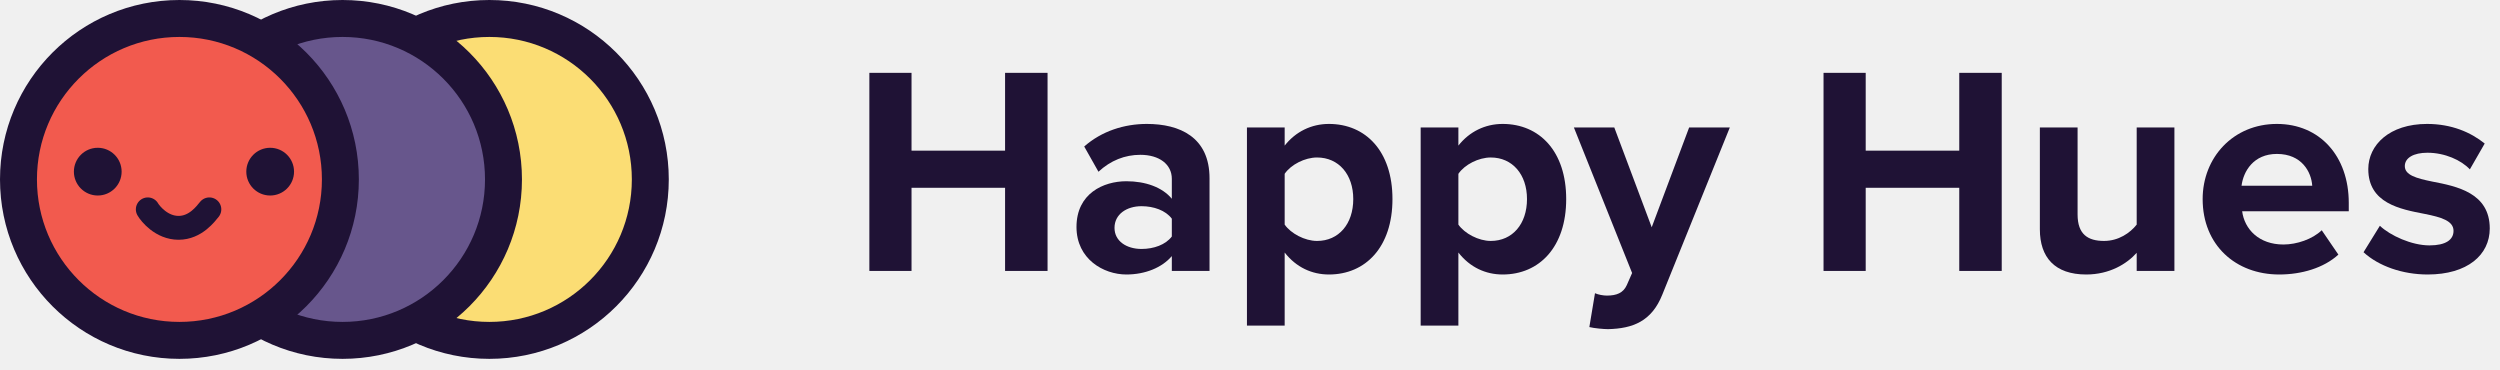
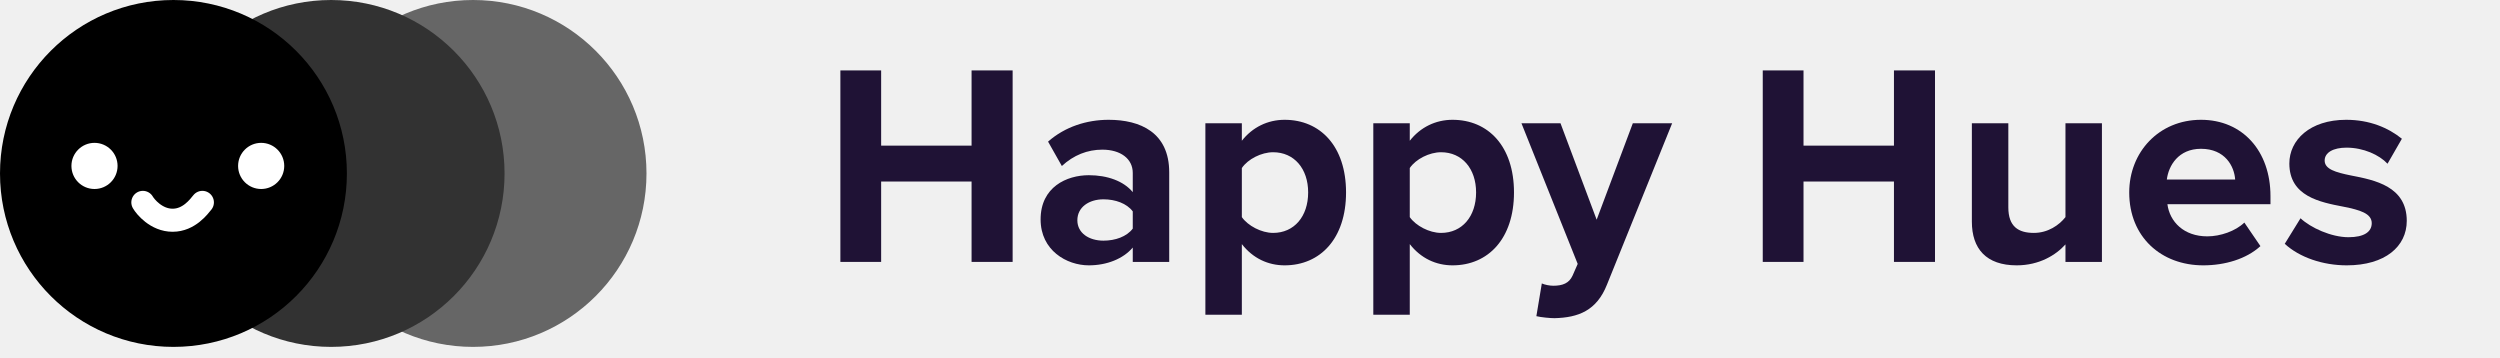
- <svg xmlns="http://www.w3.org/2000/svg" viewBox="0 0 203 30" fill="none">
-   <path className="face" d="M39.736 1.5C46.954 1.5 52.805 7.351 52.805 14.569C52.805 21.788 46.954 27.639 39.736 27.639C32.517 27.639 26.666 21.788 26.666 14.569C26.666 7.351 32.517 1.5 39.736 1.5Z" fill="#FBDD74" stroke="#1f1235" stroke-width="3" />
-   <path className="face" d="M27.814 1.5C35.032 1.5 40.883 7.351 40.883 14.569C40.883 21.788 35.032 27.639 27.814 27.639C20.596 27.639 14.744 21.788 14.744 14.569C14.744 7.351 20.596 1.5 27.814 1.5Z" fill="#67568c" stroke="#1f1235" stroke-width="3" />
-   <path className="face" d="M14.569 1.5C21.788 1.5 27.639 7.351 27.639 14.569C27.639 21.788 21.788 27.639 14.569 27.639C7.351 27.639 1.5 21.788 1.5 14.569C1.5 7.351 7.351 1.5 14.569 1.5Z" fill="#F25A4E" stroke="#1f1235" stroke-width="3" />
+ <svg xmlns="http://www.w3.org/2000/svg" viewBox="0 0 210 30" fill="none">
+   <path className="face" d="M39.736 1.5C46.954 1.5 52.805 7.351 52.805 14.569C52.805 21.788 46.954 27.639 39.736 27.639C32.517 27.639 26.666 21.788 26.666 14.569C26.666 7.351 32.517 1.5 39.736 1.5Z" fill="#666666" stroke="#666666" stroke-width="3" />
+   <path className="face" d="M27.814 1.5C35.032 1.5 40.883 7.351 40.883 14.569C40.883 21.788 35.032 27.639 27.814 27.639C20.596 27.639 14.744 21.788 14.744 14.569C14.744 7.351 20.596 1.5 27.814 1.5Z" fill="#323232" stroke="#323232" stroke-width="3" />
+   <path className="face" d="M14.569 1.5C21.788 1.5 27.639 7.351 27.639 14.569C27.639 21.788 21.788 27.639 14.569 27.639C7.351 27.639 1.5 21.788 1.5 14.569C1.5 7.351 7.351 1.5 14.569 1.5Z" fill="#000000" stroke="#000000" stroke-width="3" />
  <path d="M81.612 22H85.061V5.915H81.612V12.233H74.016V5.915H70.592V22H74.016V15.248H81.612V22Z" fill="#1f1235" />
  <path d="M95.152 22H98.214V14.476C98.214 11.124 95.779 10.063 93.126 10.063C91.293 10.063 89.46 10.642 88.038 11.896L89.195 13.945C90.184 13.029 91.341 12.571 92.596 12.571C94.139 12.571 95.152 13.343 95.152 14.524V16.14C94.38 15.2 93.005 14.717 91.462 14.717C89.605 14.717 87.411 15.706 87.411 18.431C87.411 21.035 89.605 22.289 91.462 22.289C92.981 22.289 94.356 21.735 95.152 20.794V22ZM95.152 19.203C94.645 19.878 93.681 20.215 92.692 20.215C91.486 20.215 90.498 19.588 90.498 18.503C90.498 17.394 91.486 16.743 92.692 16.743C93.681 16.743 94.645 17.081 95.152 17.756V19.203Z" fill="#1f1235" />
  <path d="M104.315 26.437V20.505C105.255 21.711 106.533 22.289 107.908 22.289C110.898 22.289 113.068 20.047 113.068 16.164C113.068 12.282 110.898 10.063 107.908 10.063C106.485 10.063 105.207 10.69 104.315 11.823V10.352H101.252V26.437H104.315ZM109.885 16.164C109.885 18.19 108.704 19.564 106.943 19.564C105.955 19.564 104.821 18.962 104.315 18.238V14.114C104.821 13.367 105.955 12.788 106.943 12.788C108.704 12.788 109.885 14.163 109.885 16.164Z" fill="#1f1235" />
  <path d="M118.421 26.437V20.505C119.362 21.711 120.64 22.289 122.014 22.289C125.005 22.289 127.175 20.047 127.175 16.164C127.175 12.282 125.005 10.063 122.014 10.063C120.591 10.063 119.313 10.69 118.421 11.823V10.352H115.358V26.437H118.421ZM123.992 16.164C123.992 18.19 122.81 19.564 121.05 19.564C120.061 19.564 118.927 18.962 118.421 18.238V14.114C118.927 13.367 120.061 12.788 121.05 12.788C122.81 12.788 123.992 14.163 123.992 16.164Z" fill="#1f1235" />
  <path d="M129.513 23.809L129.055 26.558C129.441 26.654 130.212 26.727 130.574 26.727C132.576 26.678 134.119 26.1 134.987 23.905L140.461 10.352H137.158L134.119 18.455L131.081 10.352H127.801L132.527 22.169L132.093 23.157C131.804 23.785 131.273 24.002 130.478 24.002C130.188 24.002 129.778 23.929 129.513 23.809Z" fill="#1f1235" />
  <path d="M159.092 22H162.54V5.915H159.092V12.233H151.495V5.915H148.071V22H151.495V15.248H159.092V22Z" fill="#1f1235" />
  <path d="M173.499 22H176.562V10.352H173.499V18.238C172.968 18.913 172.028 19.564 170.846 19.564C169.544 19.564 168.7 19.034 168.7 17.418V10.352H165.637V18.624C165.637 20.891 166.843 22.289 169.399 22.289C171.305 22.289 172.703 21.421 173.499 20.529V22Z" fill="#1f1235" />
  <path d="M178.855 16.164C178.855 19.902 181.532 22.289 185.077 22.289C186.885 22.289 188.694 21.759 189.876 20.674L188.525 18.696C187.778 19.42 186.5 19.854 185.414 19.854C183.437 19.854 182.255 18.624 182.062 17.153H190.72V16.478C190.72 12.667 188.356 10.063 184.884 10.063C181.339 10.063 178.855 12.788 178.855 16.164ZM184.884 12.499C186.909 12.499 187.681 13.97 187.753 15.079H182.014C182.159 13.921 182.979 12.499 184.884 12.499Z" fill="#1f1235" />
  <path d="M191.919 20.481C193.149 21.614 195.102 22.289 197.128 22.289C200.359 22.289 202.168 20.698 202.168 18.552C202.168 15.658 199.491 15.127 197.49 14.741C196.187 14.476 195.271 14.211 195.271 13.487C195.271 12.812 195.994 12.402 197.104 12.402C198.527 12.402 199.853 13.005 200.552 13.753L201.758 11.655C200.625 10.738 199.057 10.063 197.08 10.063C194.017 10.063 192.305 11.775 192.305 13.729C192.305 16.502 194.885 16.984 196.887 17.37C198.213 17.635 199.226 17.924 199.226 18.744C199.226 19.468 198.599 19.926 197.273 19.926C195.826 19.926 194.089 19.13 193.245 18.334L191.919 20.481Z" fill="#1f1235" />
-   <circle cx="7.938" cy="13.938" r="1.938" fill="#1f1235" />
-   <circle cx="21.938" cy="13.938" r="1.938" fill="#1f1235" />
-   <path d="M17 17C16.713 17.348 15.881 18.5 14.5 18.5C13.119 18.5 12.199 17.348 12 17" stroke="#1f1235" stroke-width="1.938" stroke-linecap="round" />
+   <circle cx="7.938" cy="13.938" r="1.938" fill="#ffffff" />
+   <circle cx="21.938" cy="13.938" r="1.938" fill="#ffffff" />
+   <path d="M17 17C16.713 17.348 15.881 18.5 14.5 18.5C13.119 18.5 12.199 17.348 12 17" stroke="#ffffff" stroke-width="1.938" stroke-linecap="round" />
</svg>
